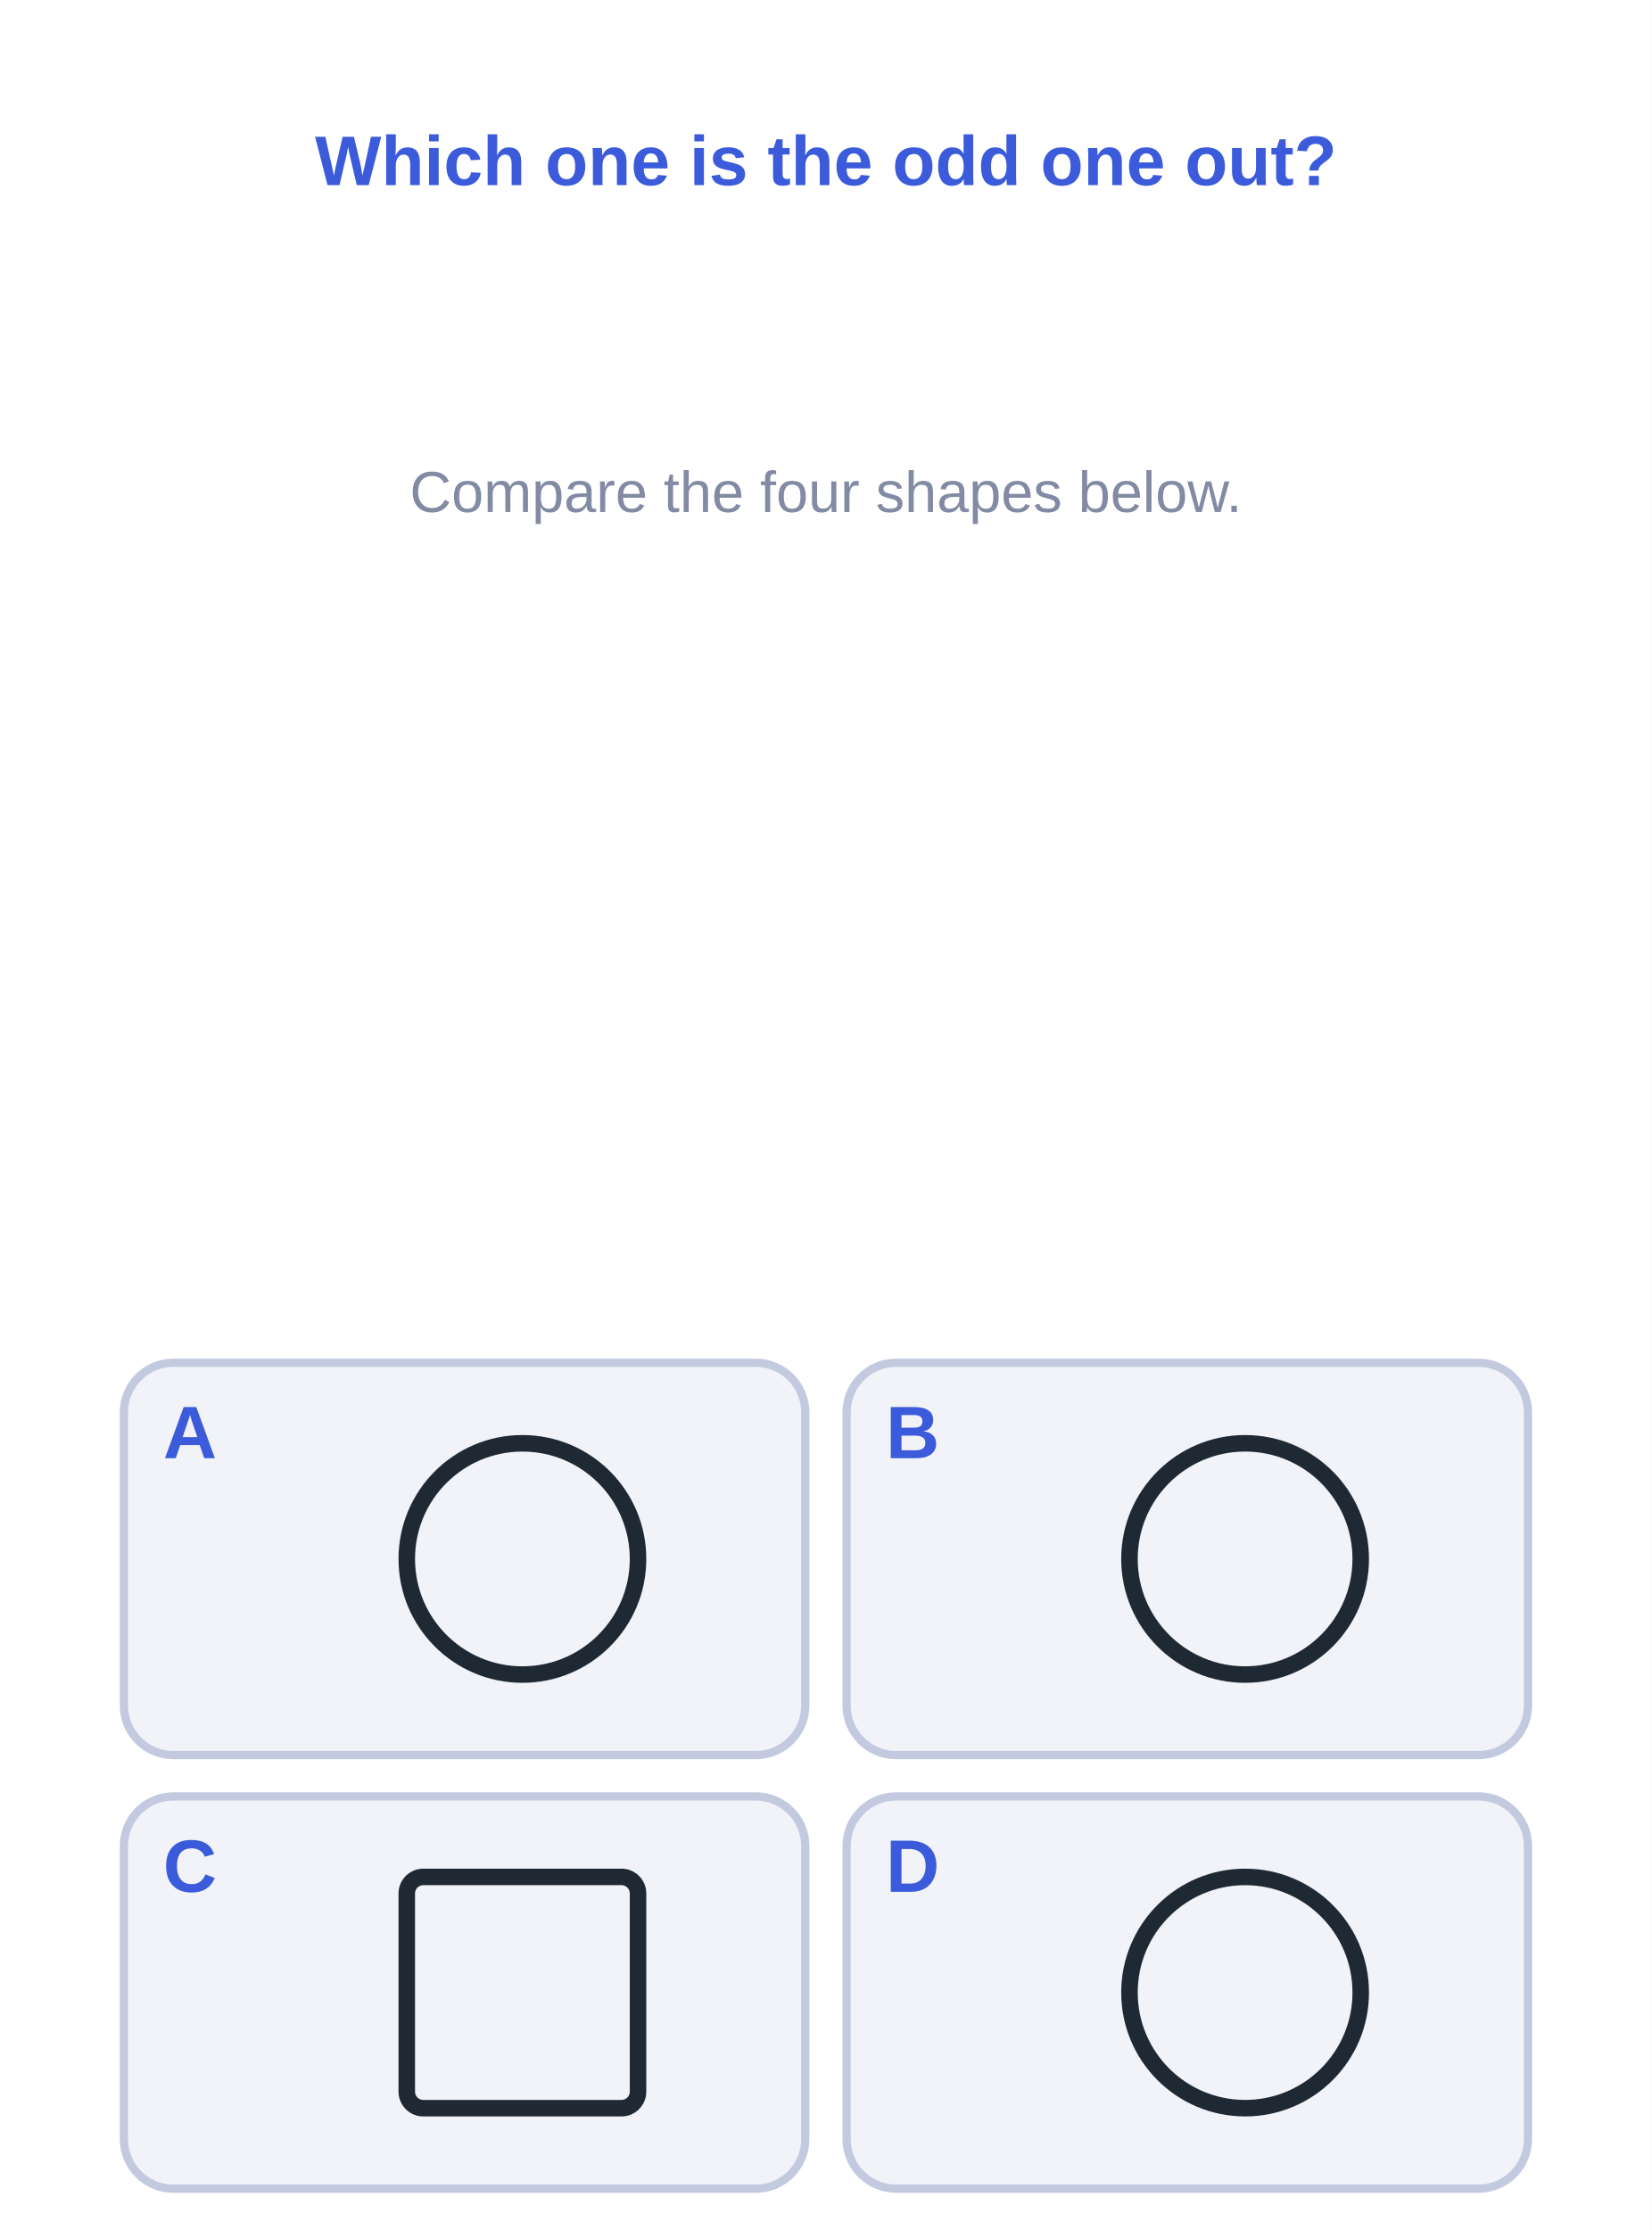
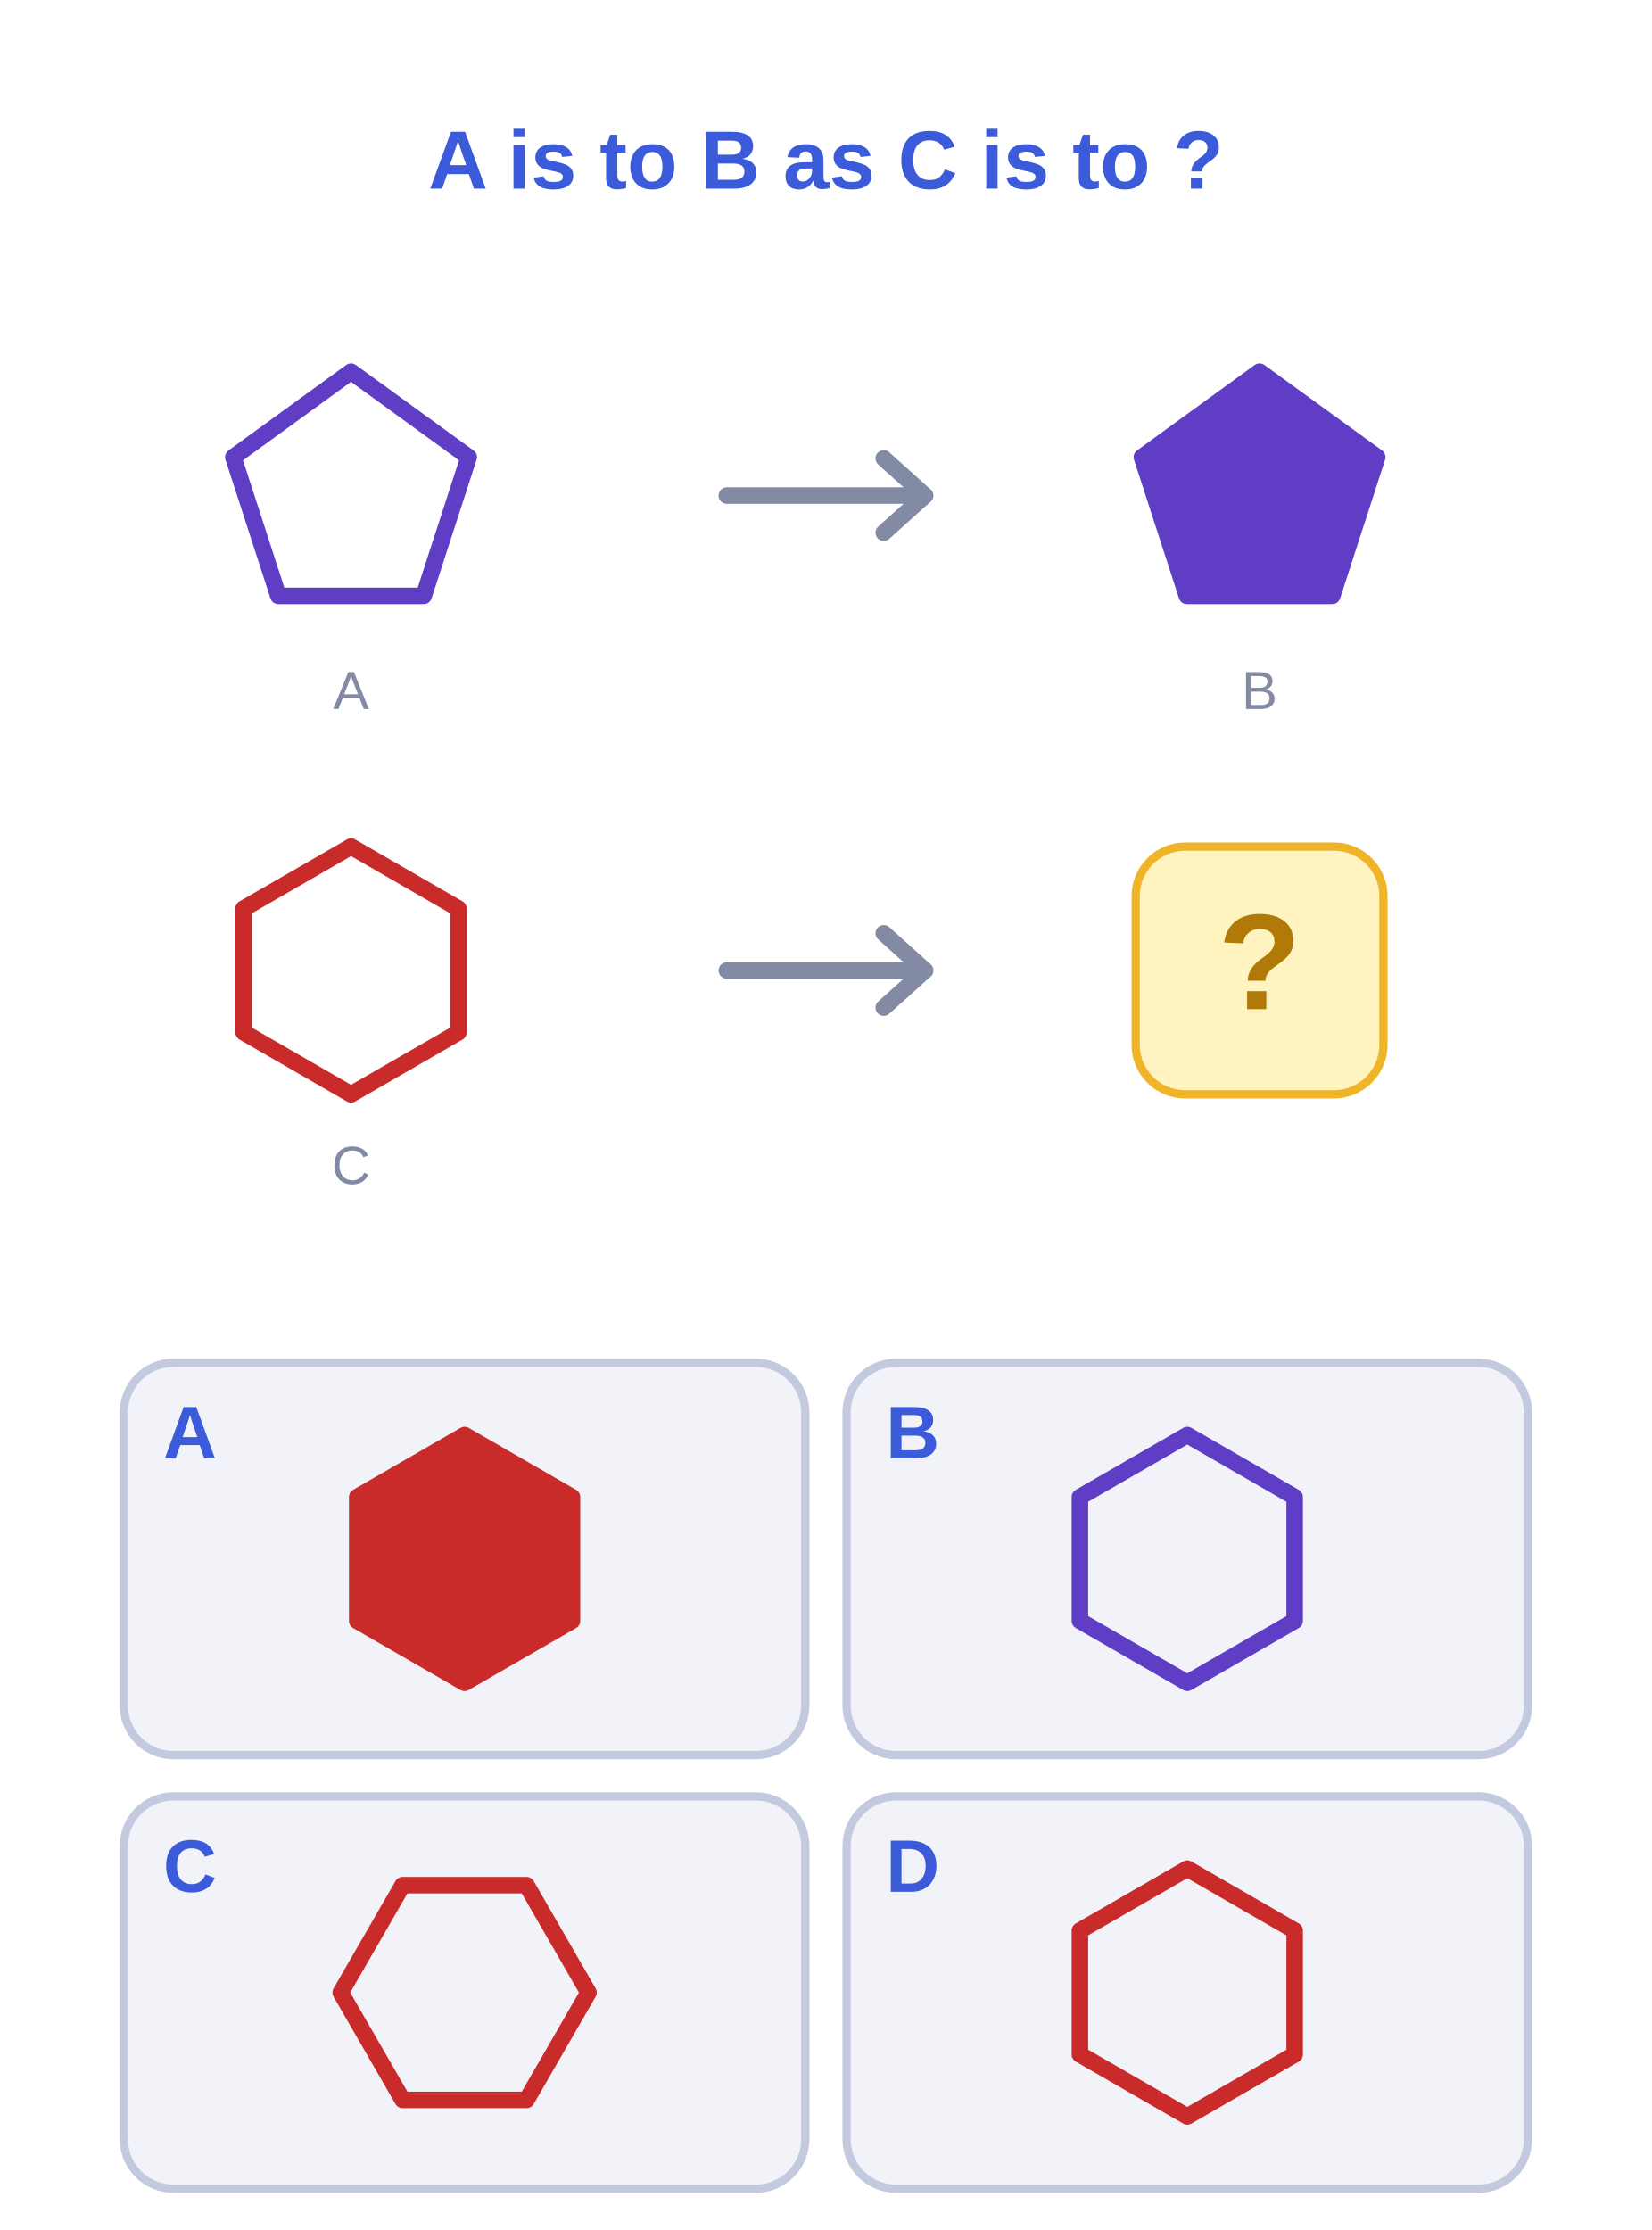
<svg xmlns="http://www.w3.org/2000/svg" viewBox="0 0 400 540" width="400" height="540" font-family="Verdana,Arial,sans-serif">
  <rect x="0" y="0" width="400" height="540" fill="#ffffff" />
-   <text x="200.0" y="40" font-size="17" fill="#3b5bdb" text-anchor="middle" font-weight="bold" dominant-baseline="middle">Which one is the odd one out?</text>
-   <text x="200.0" y="120" font-size="14" fill="#828ba3" text-anchor="middle" font-weight="normal" dominant-baseline="middle">Compare the four shapes below.</text>
+   <text x="200.0" y="40" font-size="20" fill="#3b5bdb" text-anchor="middle" font-weight="bold" dominant-baseline="middle">A is to B as C is to ?</text>
+   <polygon points="85.0,90.0 113.5,110.7 102.6,144.3 67.4,144.3 56.5,110.7" stroke="#5f3dc4" stroke-width="4" fill="none" stroke-linejoin="round" />
+   <g transform="rotate(0 200 120)">
+     <line x1="176" y1="120" x2="224" y2="120" stroke="#828ba3" stroke-width="4" stroke-linecap="round" />
+     <polyline points="214,111 224,120 214,129" stroke="#828ba3" stroke-width="4" fill="none" stroke-linecap="round" stroke-linejoin="round" />
+   </g>
+   <polygon points="305.0,90.0 333.5,110.7 322.6,144.3 287.4,144.3 276.5,110.7" stroke="#5f3dc4" stroke-width="4" fill="#5f3dc4" stroke-linejoin="round" />
+   <text x="85" y="168" font-size="13" fill="#828ba3" text-anchor="middle" font-weight="normal" dominant-baseline="middle">A</text>
+   <text x="305" y="168" font-size="13" fill="#828ba3" text-anchor="middle" font-weight="normal" dominant-baseline="middle">B</text>
+   <polygon points="85.0,205.0 111.0,220.0 111.0,250.0 85.0,265.0 59.0,250.0 59.0,220.0" stroke="#c92a2a" stroke-width="4" fill="none" stroke-linejoin="round" />
+   <g transform="rotate(0 200 235)">
+     <line x1="176" y1="235" x2="224" y2="235" stroke="#828ba3" stroke-width="4" stroke-linecap="round" />
+     <polyline points="214,226 224,235 214,244" stroke="#828ba3" stroke-width="4" fill="none" stroke-linecap="round" stroke-linejoin="round" />
+   </g>
+   <rect x="275" y="205" width="60" height="60" rx="12" fill="#fff3bf" stroke="#f0b429" stroke-width="2" />
+   <text x="305" y="235" font-size="33" fill="#b07908" text-anchor="middle" font-weight="bold" dominant-baseline="middle">?</text>
+   <text x="85" y="283" font-size="13" fill="#828ba3" text-anchor="middle" font-weight="normal" dominant-baseline="middle">C</text>
  <rect x="30" y="330" width="165" height="95" rx="12" fill="#f1f3f9" stroke="#c3cae0" stroke-width="2" />
  <text x="46" y="348" font-size="18" fill="#3b5bdb" text-anchor="middle" font-weight="bold" dominant-baseline="middle">A</text>
-   <circle cx="126.5" cy="377.5" r="28" stroke="#1f2933" stroke-width="4" fill="none" />
+   <polygon points="112.5,347.5 138.5,362.5 138.5,392.5 112.5,407.5 86.5,392.5 86.5,362.5" stroke="#c92a2a" stroke-width="4" fill="#c92a2a" stroke-linejoin="round" />
  <rect x="205" y="330" width="165" height="95" rx="12" fill="#f1f3f9" stroke="#c3cae0" stroke-width="2" />
  <text x="221" y="348" font-size="18" fill="#3b5bdb" text-anchor="middle" font-weight="bold" dominant-baseline="middle">B</text>
-   <circle cx="301.5" cy="377.5" r="28" stroke="#1f2933" stroke-width="4" fill="none" />
+   <polygon points="287.5,347.5 313.5,362.5 313.5,392.5 287.5,407.5 261.5,392.5 261.5,362.5" stroke="#5f3dc4" stroke-width="4" fill="none" stroke-linejoin="round" />
  <rect x="30" y="435" width="165" height="95" rx="12" fill="#f1f3f9" stroke="#c3cae0" stroke-width="2" />
  <text x="46" y="453" font-size="18" fill="#3b5bdb" text-anchor="middle" font-weight="bold" dominant-baseline="middle">C</text>
-   <g transform="rotate(0 126.5 482.5)">
-     <rect x="98.5" y="454.5" width="56" height="56" rx="4" stroke="#1f2933" stroke-width="4" fill="none" />
-   </g>
+   <polygon points="142.5,482.5 127.5,508.5 97.5,508.5 82.5,482.5 97.5,456.5 127.5,456.5" stroke="#c92a2a" stroke-width="4" fill="none" stroke-linejoin="round" />
  <rect x="205" y="435" width="165" height="95" rx="12" fill="#f1f3f9" stroke="#c3cae0" stroke-width="2" />
  <text x="221" y="453" font-size="18" fill="#3b5bdb" text-anchor="middle" font-weight="bold" dominant-baseline="middle">D</text>
-   <circle cx="301.5" cy="482.5" r="28" stroke="#1f2933" stroke-width="4" fill="none" />
+   <polygon points="287.5,452.5 313.5,467.5 313.5,497.5 287.5,512.5 261.5,497.5 261.5,467.5" stroke="#c92a2a" stroke-width="4" fill="none" stroke-linejoin="round" />
</svg>
